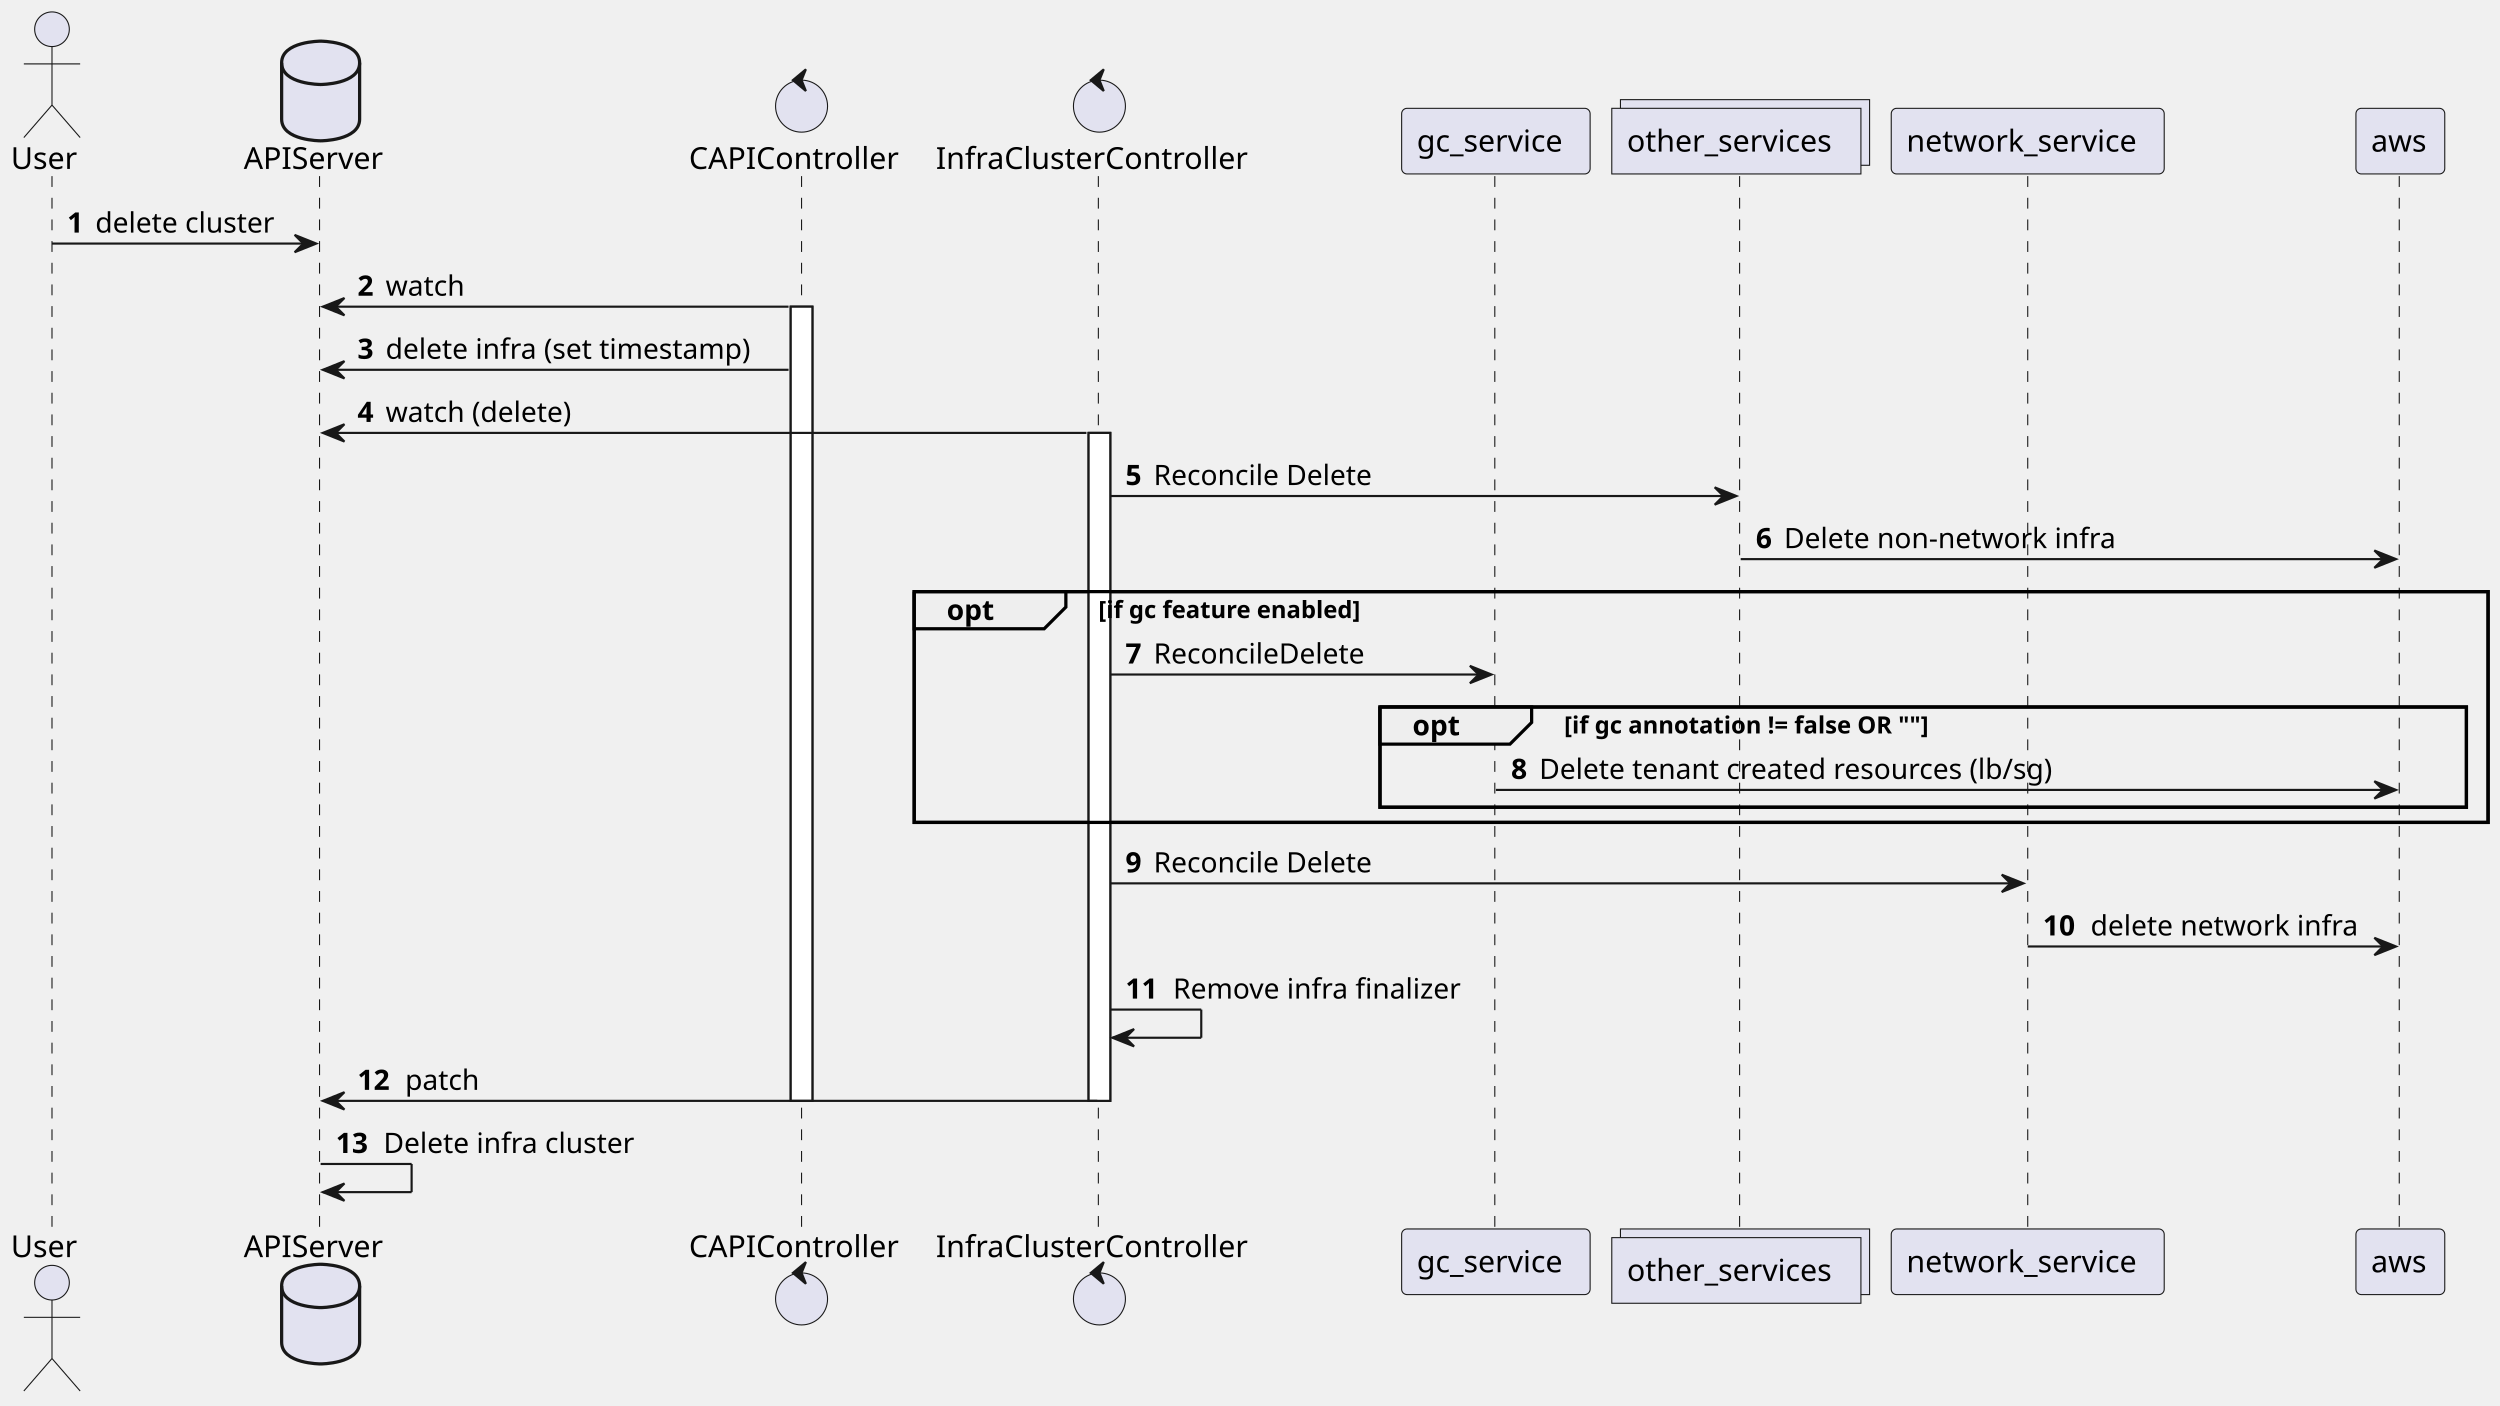
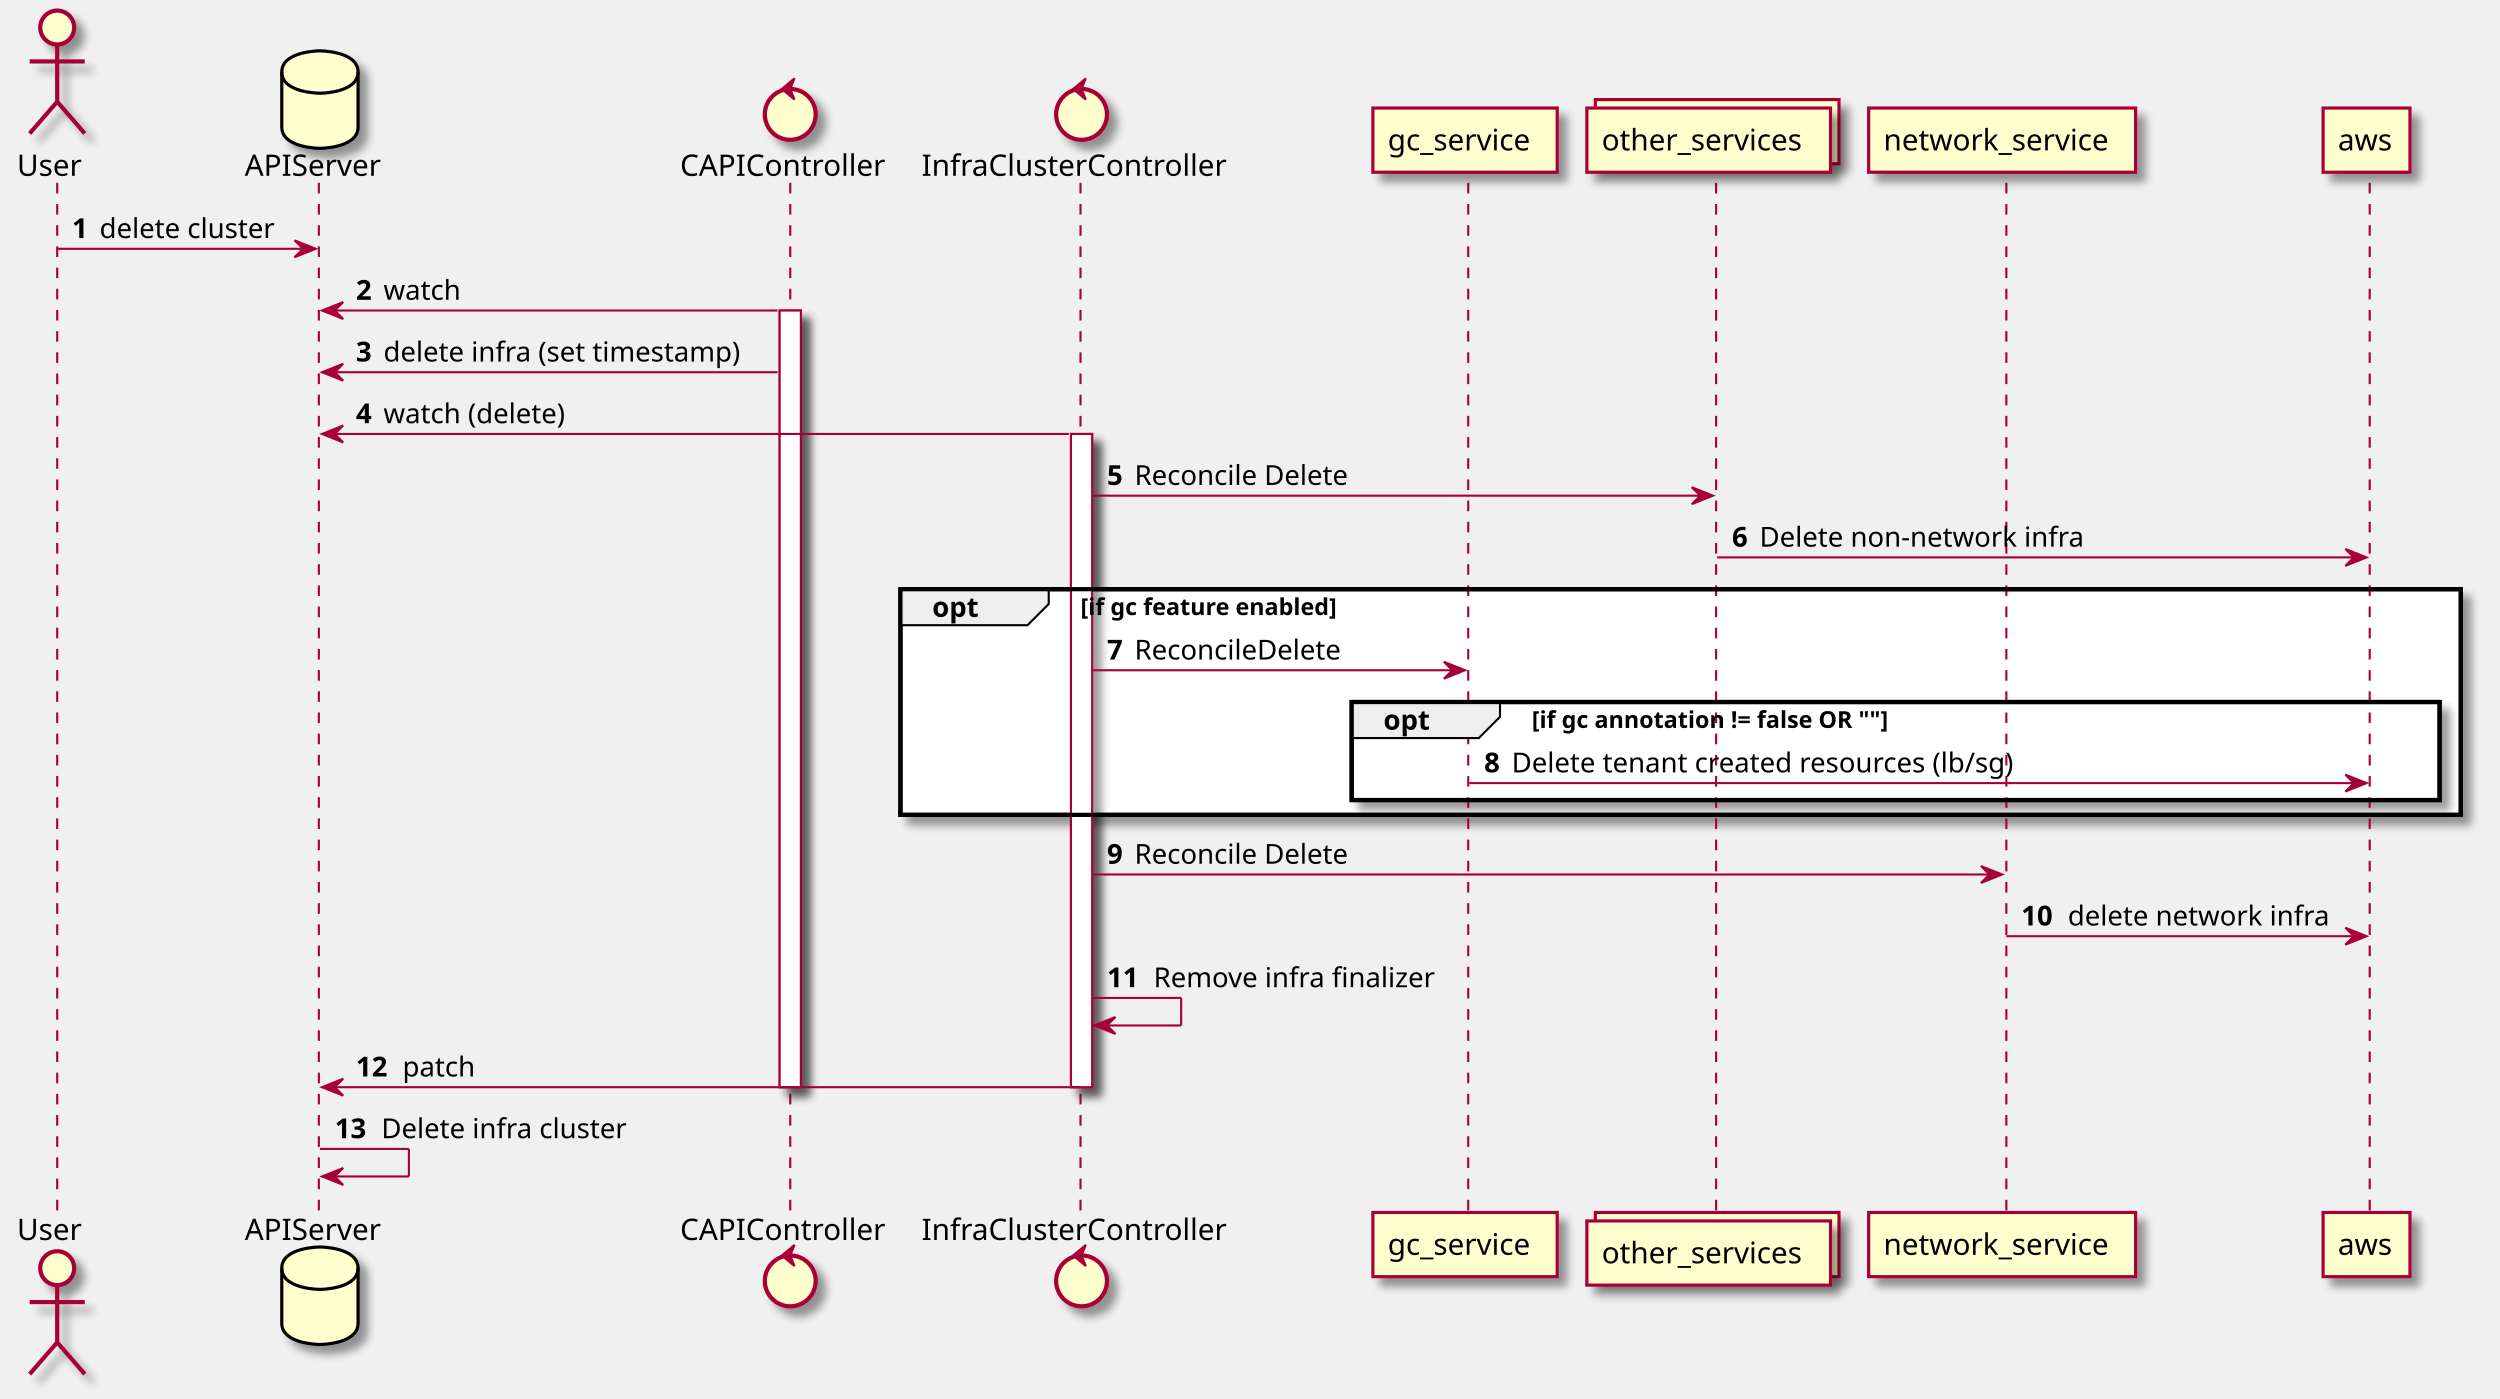
- <svg xmlns="http://www.w3.org/2000/svg" contentStyleType="text/css" height="649px" preserveAspectRatio="none" style="width:1154px;height:649px;background:#FFFFFF;" version="1.1" viewBox="0 0 1154 649" width="1154px" zoomAndPan="magnify">
-   <defs />
+ <svg xmlns="http://www.w3.org/2000/svg" contentScriptType="application/ecmascript" contentStyleType="text/css" height="660px" preserveAspectRatio="none" style="width:1180px;height:660px;" version="1.1" viewBox="0 0 1180 660" width="1180px" zoomAndPan="magnify">
+   <defs>
+     <filter height="300%" id="fox0xmxw5ju6s" width="300%" x="-1" y="-1">
+       <feGaussianBlur result="blurOut" stdDeviation="2.0" />
+       <feColorMatrix in="blurOut" result="blurOut2" type="matrix" values="0 0 0 0 0 0 0 0 0 0 0 0 0 0 0 0 0 0 .4 0" />
+       <feOffset dx="4.0" dy="4.0" in="blurOut2" result="blurOut3" />
+       <feBlend in="SourceGraphic" in2="blurOut3" mode="normal" />
+     </filter>
+   </defs>
  <g>
-     <rect fill="#FFFFFF" height="366.594" style="stroke:#181818;stroke-width:1.0;" width="10" x="365" y="141.562" />
-     <rect fill="#FFFFFF" height="308.328" style="stroke:#181818;stroke-width:1.0;" width="10" x="502.5" y="199.828" />
-     <rect height="106.531" style="stroke:#000000;stroke-width:1.5;fill:none;" width="726.5" x="422" y="273.094" />
-     <rect height="46.266" style="stroke:#000000;stroke-width:1.5;fill:none;" width="501.5" x="637" y="326.359" />
-     <line style="stroke:#181818;stroke-width:0.5;fill:none;stroke-dasharray:5.0,5.0;" x1="24" x2="24" y1="81.297" y2="568.289" />
-     <line style="stroke:#181818;stroke-width:0.5;fill:none;stroke-dasharray:5.0,5.0;" x1="147.5" x2="147.5" y1="81.297" y2="568.289" />
-     <line style="stroke:#181818;stroke-width:0.5;fill:none;stroke-dasharray:5.0,5.0;" x1="370" x2="370" y1="81.297" y2="568.289" />
-     <line style="stroke:#181818;stroke-width:0.5;fill:none;stroke-dasharray:5.0,5.0;" x1="507" x2="507" y1="81.297" y2="568.289" />
-     <line style="stroke:#181818;stroke-width:0.5;fill:none;stroke-dasharray:5.0,5.0;" x1="690" x2="690" y1="81.297" y2="568.289" />
-     <line style="stroke:#181818;stroke-width:0.5;fill:none;stroke-dasharray:5.0,5.0;" x1="803" x2="803" y1="81.297" y2="568.289" />
-     <line style="stroke:#181818;stroke-width:0.5;fill:none;stroke-dasharray:5.0,5.0;" x1="936" x2="936" y1="81.297" y2="568.289" />
-     <line style="stroke:#181818;stroke-width:0.5;fill:none;stroke-dasharray:5.0,5.0;" x1="1107.5" x2="1107.5" y1="81.297" y2="568.289" />
-     <text fill="#000000" font-family="sans-serif" font-size="14" lengthAdjust="spacing" textLength="32" x="5" y="77.995">User</text>
-     <ellipse cx="24" cy="13.5" fill="#E2E2F0" rx="8" ry="8" style="stroke:#181818;stroke-width:0.5;" />
-     <path d="M24,21.5 L24,48.5 M11,29.5 L37,29.5 M24,48.5 L11,63.5 M24,48.5 L37,63.5 " fill="none" style="stroke:#181818;stroke-width:0.5;" />
-     <text fill="#000000" font-family="sans-serif" font-size="14" lengthAdjust="spacing" textLength="32" x="5" y="580.284">User</text>
-     <ellipse cx="24" cy="592.086" fill="#E2E2F0" rx="8" ry="8" style="stroke:#181818;stroke-width:0.5;" />
-     <path d="M24,600.086 L24,627.086 M11,608.086 L37,608.086 M24,627.086 L11,642.086 M24,627.086 L37,642.086 " fill="none" style="stroke:#181818;stroke-width:0.5;" />
-     <text fill="#000000" font-family="sans-serif" font-size="14" lengthAdjust="spacing" textLength="65" x="112.5" y="77.995">APIServer</text>
-     <path d="M130,29 C130,19 148,19 148,19 C148,19 166,19 166,29 L166,55 C166,65 148,65 148,65 C148,65 130,65 130,55 L130,29 " fill="#E2E2F0" style="stroke:#181818;stroke-width:1.5;" />
-     <path d="M130,29 C130,39 148,39 148,39 C148,39 166,39 166,29 " fill="none" style="stroke:#181818;stroke-width:1.5;" />
-     <text fill="#000000" font-family="sans-serif" font-size="14" lengthAdjust="spacing" textLength="65" x="112.5" y="580.284">APIServer</text>
-     <path d="M130,593.586 C130,583.586 148,583.586 148,583.586 C148,583.586 166,583.586 166,593.586 L166,619.586 C166,629.586 148,629.586 148,629.586 C148,629.586 130,629.586 130,619.586 L130,593.586 " fill="#E2E2F0" style="stroke:#181818;stroke-width:1.5;" />
-     <path d="M130,593.586 C130,603.586 148,603.586 148,603.586 C148,603.586 166,603.586 166,593.586 " fill="none" style="stroke:#181818;stroke-width:1.5;" />
-     <text fill="#000000" font-family="sans-serif" font-size="14" lengthAdjust="spacing" textLength="98" x="318" y="77.995">CAPIController</text>
-     <ellipse cx="370" cy="49" fill="#E2E2F0" rx="12" ry="12" style="stroke:#181818;stroke-width:0.5;" />
-     <polygon fill="#181818" points="366,37,372,32,370,37,372,42,366,37" style="stroke:#181818;stroke-width:1.0;" />
-     <text fill="#000000" font-family="sans-serif" font-size="14" lengthAdjust="spacing" textLength="98" x="318" y="580.284">CAPIController</text>
-     <ellipse cx="370" cy="599.586" fill="#E2E2F0" rx="12" ry="12" style="stroke:#181818;stroke-width:0.5;" />
-     <polygon fill="#181818" points="366,587.586,372,582.586,370,587.586,372,592.586,366,587.586" style="stroke:#181818;stroke-width:1.0;" />
-     <text fill="#000000" font-family="sans-serif" font-size="14" lengthAdjust="spacing" textLength="145" x="432" y="77.995">InfraClusterController</text>
-     <ellipse cx="507.5" cy="49" fill="#E2E2F0" rx="12" ry="12" style="stroke:#181818;stroke-width:0.5;" />
-     <polygon fill="#181818" points="503.5,37,509.5,32,507.5,37,509.5,42,503.5,37" style="stroke:#181818;stroke-width:1.0;" />
-     <text fill="#000000" font-family="sans-serif" font-size="14" lengthAdjust="spacing" textLength="145" x="432" y="580.284">InfraClusterController</text>
-     <ellipse cx="507.5" cy="599.586" fill="#E2E2F0" rx="12" ry="12" style="stroke:#181818;stroke-width:0.5;" />
-     <polygon fill="#181818" points="503.5,587.586,509.5,582.586,507.5,587.586,509.5,592.586,503.5,587.586" style="stroke:#181818;stroke-width:1.0;" />
-     <rect fill="#E2E2F0" height="30.297" rx="2.5" ry="2.5" style="stroke:#181818;stroke-width:0.5;" width="87" x="647" y="50" />
-     <text fill="#000000" font-family="sans-serif" font-size="14" lengthAdjust="spacing" textLength="73" x="654" y="69.995">gc_service</text>
-     <rect fill="#E2E2F0" height="30.297" rx="2.5" ry="2.5" style="stroke:#181818;stroke-width:0.5;" width="87" x="647" y="567.289" />
-     <text fill="#000000" font-family="sans-serif" font-size="14" lengthAdjust="spacing" textLength="73" x="654" y="587.284">gc_service</text>
-     <rect fill="#E2E2F0" height="30.297" style="stroke:#181818;stroke-width:0.5;" width="115" x="748" y="46" />
-     <rect fill="#E2E2F0" height="30.297" style="stroke:#181818;stroke-width:0.5;" width="115" x="744" y="50" />
-     <text fill="#000000" font-family="sans-serif" font-size="14" lengthAdjust="spacing" textLength="101" x="751" y="69.995">other_services</text>
-     <rect fill="#E2E2F0" height="30.297" style="stroke:#181818;stroke-width:0.5;" width="115" x="748" y="567.289" />
-     <rect fill="#E2E2F0" height="30.297" style="stroke:#181818;stroke-width:0.5;" width="115" x="744" y="571.289" />
-     <text fill="#000000" font-family="sans-serif" font-size="14" lengthAdjust="spacing" textLength="101" x="751" y="591.284">other_services</text>
-     <rect fill="#E2E2F0" height="30.297" rx="2.5" ry="2.5" style="stroke:#181818;stroke-width:0.5;" width="126" x="873" y="50" />
-     <text fill="#000000" font-family="sans-serif" font-size="14" lengthAdjust="spacing" textLength="112" x="880" y="69.995">network_service</text>
-     <rect fill="#E2E2F0" height="30.297" rx="2.5" ry="2.5" style="stroke:#181818;stroke-width:0.5;" width="126" x="873" y="567.289" />
-     <text fill="#000000" font-family="sans-serif" font-size="14" lengthAdjust="spacing" textLength="112" x="880" y="587.284">network_service</text>
-     <rect fill="#E2E2F0" height="30.297" rx="2.5" ry="2.5" style="stroke:#181818;stroke-width:0.5;" width="41" x="1087.5" y="50" />
-     <text fill="#000000" font-family="sans-serif" font-size="14" lengthAdjust="spacing" textLength="27" x="1094.5" y="69.995">aws</text>
-     <rect fill="#E2E2F0" height="30.297" rx="2.5" ry="2.5" style="stroke:#181818;stroke-width:0.5;" width="41" x="1087.5" y="567.289" />
-     <text fill="#000000" font-family="sans-serif" font-size="14" lengthAdjust="spacing" textLength="27" x="1094.5" y="587.284">aws</text>
-     <rect fill="#FFFFFF" height="366.594" style="stroke:#181818;stroke-width:1.0;" width="10" x="365" y="141.562" />
-     <rect fill="#FFFFFF" height="308.328" style="stroke:#181818;stroke-width:1.0;" width="10" x="502.5" y="199.828" />
-     <polygon fill="#181818" points="136,108.43,146,112.43,136,116.43,140,112.43" style="stroke:#181818;stroke-width:1.0;" />
-     <line style="stroke:#181818;stroke-width:1.0;" x1="24" x2="142" y1="112.43" y2="112.43" />
-     <text fill="#000000" font-family="sans-serif" font-size="13" font-weight="bold" lengthAdjust="spacing" textLength="9" x="31" y="107.364">1</text>
-     <text fill="#000000" font-family="sans-serif" font-size="13" lengthAdjust="spacing" textLength="87" x="44" y="107.364">delete cluster</text>
-     <polygon fill="#181818" points="159,137.562,149,141.562,159,145.562,155,141.562" style="stroke:#181818;stroke-width:1.0;" />
-     <line style="stroke:#181818;stroke-width:1.0;" x1="153" x2="364" y1="141.562" y2="141.562" />
-     <text fill="#000000" font-family="sans-serif" font-size="13" font-weight="bold" lengthAdjust="spacing" textLength="9" x="165" y="136.497">2</text>
-     <text fill="#000000" font-family="sans-serif" font-size="13" lengthAdjust="spacing" textLength="37" x="178" y="136.497">watch</text>
-     <polygon fill="#181818" points="159,166.695,149,170.695,159,174.695,155,170.695" style="stroke:#181818;stroke-width:1.0;" />
-     <line style="stroke:#181818;stroke-width:1.0;" x1="153" x2="364" y1="170.695" y2="170.695" />
-     <text fill="#000000" font-family="sans-serif" font-size="13" font-weight="bold" lengthAdjust="spacing" textLength="9" x="165" y="165.629">3</text>
-     <text fill="#000000" font-family="sans-serif" font-size="13" lengthAdjust="spacing" textLength="180" x="178" y="165.629">delete infra (set timestamp)</text>
-     <polygon fill="#181818" points="159,195.828,149,199.828,159,203.828,155,199.828" style="stroke:#181818;stroke-width:1.0;" />
-     <line style="stroke:#181818;stroke-width:1.0;" x1="153" x2="501.5" y1="199.828" y2="199.828" />
-     <text fill="#000000" font-family="sans-serif" font-size="13" font-weight="bold" lengthAdjust="spacing" textLength="9" x="165" y="194.762">4</text>
-     <text fill="#000000" font-family="sans-serif" font-size="13" lengthAdjust="spacing" textLength="91" x="178" y="194.762">watch (delete)</text>
-     <polygon fill="#181818" points="791.5,224.961,801.5,228.961,791.5,232.961,795.5,228.961" style="stroke:#181818;stroke-width:1.0;" />
-     <line style="stroke:#181818;stroke-width:1.0;" x1="512.5" x2="797.5" y1="228.961" y2="228.961" />
-     <text fill="#000000" font-family="sans-serif" font-size="13" font-weight="bold" lengthAdjust="spacing" textLength="9" x="519.5" y="223.895">5</text>
-     <text fill="#000000" font-family="sans-serif" font-size="13" lengthAdjust="spacing" textLength="106" x="532.5" y="223.895">Reconcile Delete</text>
-     <polygon fill="#181818" points="1096,254.094,1106,258.094,1096,262.094,1100,258.094" style="stroke:#181818;stroke-width:1.0;" />
-     <line style="stroke:#181818;stroke-width:1.0;" x1="803.5" x2="1102" y1="258.094" y2="258.094" />
-     <text fill="#000000" font-family="sans-serif" font-size="13" font-weight="bold" lengthAdjust="spacing" textLength="9" x="810.5" y="253.028">6</text>
-     <text fill="#000000" font-family="sans-serif" font-size="13" lengthAdjust="spacing" textLength="157" x="823.5" y="253.028">Delete non-network infra</text>
-     <path d="M422,273.094 L492,273.094 L492,280.227 L482,290.227 L422,290.227 L422,273.094 " fill="#EEEEEE" style="stroke:#000000;stroke-width:1.5;" />
-     <rect fill="none" height="106.531" style="stroke:#000000;stroke-width:1.5;" width="726.5" x="422" y="273.094" />
-     <text fill="#000000" font-family="sans-serif" font-size="13" font-weight="bold" lengthAdjust="spacing" textLength="25" x="437" y="286.161">opt</text>
-     <text fill="#000000" font-family="sans-serif" font-size="11" font-weight="bold" lengthAdjust="spacing" textLength="145" x="507" y="285.304">[if gc feature enabled]</text>
-     <polygon fill="#181818" points="678.5,307.359,688.5,311.359,678.5,315.359,682.5,311.359" style="stroke:#181818;stroke-width:1.0;" />
-     <line style="stroke:#181818;stroke-width:1.0;" x1="512.5" x2="684.5" y1="311.359" y2="311.359" />
-     <text fill="#000000" font-family="sans-serif" font-size="13" font-weight="bold" lengthAdjust="spacing" textLength="9" x="519.5" y="306.293">7</text>
-     <text fill="#000000" font-family="sans-serif" font-size="13" lengthAdjust="spacing" textLength="102" x="532.5" y="306.293">ReconcileDelete</text>
-     <path d="M637,326.359 L707,326.359 L707,333.492 L697,343.492 L637,343.492 L637,326.359 " fill="#EEEEEE" style="stroke:#000000;stroke-width:1.5;" />
-     <rect fill="none" height="46.266" style="stroke:#000000;stroke-width:1.5;" width="501.5" x="637" y="326.359" />
-     <text fill="#000000" font-family="sans-serif" font-size="13" font-weight="bold" lengthAdjust="spacing" textLength="25" x="652" y="339.426">opt</text>
-     <text fill="#000000" font-family="sans-serif" font-size="11" font-weight="bold" lengthAdjust="spacing" textLength="204" x="722" y="338.57">[if gc annotation != false OR ""]</text>
-     <polygon fill="#181818" points="1096,360.625,1106,364.625,1096,368.625,1100,364.625" style="stroke:#181818;stroke-width:1.0;" />
-     <line style="stroke:#181818;stroke-width:1.0;" x1="690.5" x2="1102" y1="364.625" y2="364.625" />
-     <text fill="#000000" font-family="sans-serif" font-size="13" font-weight="bold" lengthAdjust="spacing" textLength="9" x="697.5" y="359.559">8</text>
-     <text fill="#000000" font-family="sans-serif" font-size="13" lengthAdjust="spacing" textLength="252" x="710.5" y="359.559">Delete tenant created resources (lb/sg)</text>
-     <polygon fill="#181818" points="924,403.758,934,407.758,924,411.758,928,407.758" style="stroke:#181818;stroke-width:1.0;" />
-     <line style="stroke:#181818;stroke-width:1.0;" x1="512.5" x2="930" y1="407.758" y2="407.758" />
-     <text fill="#000000" font-family="sans-serif" font-size="13" font-weight="bold" lengthAdjust="spacing" textLength="9" x="519.5" y="402.692">9</text>
-     <text fill="#000000" font-family="sans-serif" font-size="13" lengthAdjust="spacing" textLength="106" x="532.5" y="402.692">Reconcile Delete</text>
-     <polygon fill="#181818" points="1096,432.891,1106,436.891,1096,440.891,1100,436.891" style="stroke:#181818;stroke-width:1.0;" />
-     <line style="stroke:#181818;stroke-width:1.0;" x1="936" x2="1102" y1="436.891" y2="436.891" />
-     <text fill="#000000" font-family="sans-serif" font-size="13" font-weight="bold" lengthAdjust="spacing" textLength="18" x="943" y="431.825">10</text>
-     <text fill="#000000" font-family="sans-serif" font-size="13" lengthAdjust="spacing" textLength="126" x="965" y="431.825">delete network infra</text>
-     <line style="stroke:#181818;stroke-width:1.0;" x1="512.5" x2="554.5" y1="466.023" y2="466.023" />
-     <line style="stroke:#181818;stroke-width:1.0;" x1="554.5" x2="554.5" y1="466.023" y2="479.023" />
-     <line style="stroke:#181818;stroke-width:1.0;" x1="513.5" x2="554.5" y1="479.023" y2="479.023" />
-     <polygon fill="#181818" points="523.5,475.023,513.5,479.023,523.5,483.023,519.5,479.023" style="stroke:#181818;stroke-width:1.0;" />
-     <text fill="#000000" font-family="sans-serif" font-size="13" font-weight="bold" lengthAdjust="spacing" textLength="18" x="519.5" y="460.957">11</text>
-     <text fill="#000000" font-family="sans-serif" font-size="13" lengthAdjust="spacing" textLength="137" x="541.5" y="460.957">Remove infra finalizer</text>
-     <polygon fill="#181818" points="159,504.156,149,508.156,159,512.156,155,508.156" style="stroke:#181818;stroke-width:1.0;" />
-     <line style="stroke:#181818;stroke-width:1.0;" x1="153" x2="506.5" y1="508.156" y2="508.156" />
-     <text fill="#000000" font-family="sans-serif" font-size="13" font-weight="bold" lengthAdjust="spacing" textLength="18" x="165" y="503.09">12</text>
-     <text fill="#000000" font-family="sans-serif" font-size="13" lengthAdjust="spacing" textLength="36" x="187" y="503.09">patch</text>
-     <line style="stroke:#181818;stroke-width:1.0;" x1="148" x2="190" y1="537.289" y2="537.289" />
-     <line style="stroke:#181818;stroke-width:1.0;" x1="190" x2="190" y1="537.289" y2="550.289" />
-     <line style="stroke:#181818;stroke-width:1.0;" x1="149" x2="190" y1="550.289" y2="550.289" />
-     <polygon fill="#181818" points="159,546.289,149,550.289,159,554.289,155,550.289" style="stroke:#181818;stroke-width:1.0;" />
-     <text fill="#000000" font-family="sans-serif" font-size="13" font-weight="bold" lengthAdjust="spacing" textLength="18" x="155" y="532.223">13</text>
-     <text fill="#000000" font-family="sans-serif" font-size="13" lengthAdjust="spacing" textLength="121" x="177" y="532.223">Delete infra cluster</text>
+     <rect fill="#FFFFFF" filter="url(#fox0xmxw5ju6s)" height="366.594" style="stroke: #A80036; stroke-width: 1.0;" width="10" x="368" y="146.562" />
+     <rect fill="#FFFFFF" filter="url(#fox0xmxw5ju6s)" height="308.328" style="stroke: #A80036; stroke-width: 1.0;" width="10" x="505.5" y="204.828" />
+     <rect fill="#FFFFFF" filter="url(#fox0xmxw5ju6s)" height="106.531" style="stroke: #000000; stroke-width: 2.0;" width="736.5" x="425" y="278.094" />
+     <rect fill="#FFFFFF" filter="url(#fox0xmxw5ju6s)" height="46.266" style="stroke: #000000; stroke-width: 2.0;" width="513.5" x="638" y="331.359" />
+     <line style="stroke: #A80036; stroke-width: 1.0; stroke-dasharray: 5.0,5.0;" x1="27" x2="27" y1="86.297" y2="573.289" />
+     <line style="stroke: #A80036; stroke-width: 1.0; stroke-dasharray: 5.0,5.0;" x1="150.5" x2="150.5" y1="86.297" y2="573.289" />
+     <line style="stroke: #A80036; stroke-width: 1.0; stroke-dasharray: 5.0,5.0;" x1="373" x2="373" y1="86.297" y2="573.289" />
+     <line style="stroke: #A80036; stroke-width: 1.0; stroke-dasharray: 5.0,5.0;" x1="510" x2="510" y1="86.297" y2="573.289" />
+     <line style="stroke: #A80036; stroke-width: 1.0; stroke-dasharray: 5.0,5.0;" x1="693" x2="693" y1="86.297" y2="573.289" />
+     <line style="stroke: #A80036; stroke-width: 1.0; stroke-dasharray: 5.0,5.0;" x1="810" x2="810" y1="86.297" y2="573.289" />
+     <line style="stroke: #A80036; stroke-width: 1.0; stroke-dasharray: 5.0,5.0;" x1="947" x2="947" y1="86.297" y2="573.289" />
+     <line style="stroke: #A80036; stroke-width: 1.0; stroke-dasharray: 5.0,5.0;" x1="1118.5" x2="1118.5" y1="86.297" y2="573.289" />
+     <text fill="#000000" font-family="sans-serif" font-size="14" lengthAdjust="spacingAndGlyphs" textLength="32" x="8" y="82.995">User</text>
+     <ellipse cx="27" cy="13" fill="#FEFECE" filter="url(#fox0xmxw5ju6s)" rx="8" ry="8" style="stroke: #A80036; stroke-width: 2.0;" />
+     <path d="M27,21 L27,48 M14,29 L40,29 M27,48 L14,63 M27,48 L40,63 " fill="none" filter="url(#fox0xmxw5ju6s)" style="stroke: #A80036; stroke-width: 2.0;" />
+     <text fill="#000000" font-family="sans-serif" font-size="14" lengthAdjust="spacingAndGlyphs" textLength="32" x="8" y="585.284">User</text>
+     <ellipse cx="27" cy="598.586" fill="#FEFECE" filter="url(#fox0xmxw5ju6s)" rx="8" ry="8" style="stroke: #A80036; stroke-width: 2.0;" />
+     <path d="M27,606.586 L27,633.586 M14,614.586 L40,614.586 M27,633.586 L14,648.586 M27,633.586 L40,648.586 " fill="none" filter="url(#fox0xmxw5ju6s)" style="stroke: #A80036; stroke-width: 2.0;" />
+     <text fill="#000000" font-family="sans-serif" font-size="14" lengthAdjust="spacingAndGlyphs" textLength="65" x="115.5" y="82.995">APIServer</text>
+     <path d="M133,34 C133,24 151,24 151,24 C151,24 169,24 169,34 L169,60 C169,70 151,70 151,70 C151,70 133,70 133,60 L133,34 " fill="#FEFECE" filter="url(#fox0xmxw5ju6s)" style="stroke: #000000; stroke-width: 1.5;" />
+     <path d="M133,34 C133,44 151,44 151,44 C151,44 169,44 169,34 " fill="none" style="stroke: #000000; stroke-width: 1.5;" />
+     <text fill="#000000" font-family="sans-serif" font-size="14" lengthAdjust="spacingAndGlyphs" textLength="65" x="115.5" y="585.284">APIServer</text>
+     <path d="M133,598.586 C133,588.586 151,588.586 151,588.586 C151,588.586 169,588.586 169,598.586 L169,624.586 C169,634.586 151,634.586 151,634.586 C151,634.586 133,634.586 133,624.586 L133,598.586 " fill="#FEFECE" filter="url(#fox0xmxw5ju6s)" style="stroke: #000000; stroke-width: 1.5;" />
+     <path d="M133,598.586 C133,608.586 151,608.586 151,608.586 C151,608.586 169,608.586 169,598.586 " fill="none" style="stroke: #000000; stroke-width: 1.5;" />
+     <text fill="#000000" font-family="sans-serif" font-size="14" lengthAdjust="spacingAndGlyphs" textLength="98" x="321" y="82.995">CAPIController</text>
+     <ellipse cx="373" cy="54" fill="#FEFECE" filter="url(#fox0xmxw5ju6s)" rx="12" ry="12" style="stroke: #A80036; stroke-width: 2.0;" />
+     <polygon fill="#A80036" points="369,42,375,37,373,42,375,47,369,42" style="stroke: #A80036; stroke-width: 1.0;" />
+     <text fill="#000000" font-family="sans-serif" font-size="14" lengthAdjust="spacingAndGlyphs" textLength="98" x="321" y="585.284">CAPIController</text>
+     <ellipse cx="373" cy="604.586" fill="#FEFECE" filter="url(#fox0xmxw5ju6s)" rx="12" ry="12" style="stroke: #A80036; stroke-width: 2.0;" />
+     <polygon fill="#A80036" points="369,592.586,375,587.586,373,592.586,375,597.586,369,592.586" style="stroke: #A80036; stroke-width: 1.0;" />
+     <text fill="#000000" font-family="sans-serif" font-size="14" lengthAdjust="spacingAndGlyphs" textLength="145" x="435" y="82.995">InfraClusterController</text>
+     <ellipse cx="510.5" cy="54" fill="#FEFECE" filter="url(#fox0xmxw5ju6s)" rx="12" ry="12" style="stroke: #A80036; stroke-width: 2.0;" />
+     <polygon fill="#A80036" points="506.5,42,512.5,37,510.5,42,512.5,47,506.5,42" style="stroke: #A80036; stroke-width: 1.0;" />
+     <text fill="#000000" font-family="sans-serif" font-size="14" lengthAdjust="spacingAndGlyphs" textLength="145" x="435" y="585.284">InfraClusterController</text>
+     <ellipse cx="510.5" cy="604.586" fill="#FEFECE" filter="url(#fox0xmxw5ju6s)" rx="12" ry="12" style="stroke: #A80036; stroke-width: 2.0;" />
+     <polygon fill="#A80036" points="506.5,592.586,512.5,587.586,510.5,592.586,512.5,597.586,506.5,592.586" style="stroke: #A80036; stroke-width: 1.0;" />
+     <rect fill="#FEFECE" filter="url(#fox0xmxw5ju6s)" height="30.297" style="stroke: #A80036; stroke-width: 1.5;" width="87" x="648" y="51" />
+     <text fill="#000000" font-family="sans-serif" font-size="14" lengthAdjust="spacingAndGlyphs" textLength="73" x="655" y="70.995">gc_service</text>
+     <rect fill="#FEFECE" filter="url(#fox0xmxw5ju6s)" height="30.297" style="stroke: #A80036; stroke-width: 1.5;" width="87" x="648" y="572.289" />
+     <text fill="#000000" font-family="sans-serif" font-size="14" lengthAdjust="spacingAndGlyphs" textLength="73" x="655" y="592.284">gc_service</text>
+     <rect fill="#FEFECE" filter="url(#fox0xmxw5ju6s)" height="30.297" style="stroke: #A80036; stroke-width: 1.5;" width="115" x="753" y="47" />
+     <rect fill="#FEFECE" filter="url(#fox0xmxw5ju6s)" height="30.297" style="stroke: #A80036; stroke-width: 1.5;" width="115" x="749" y="51" />
+     <text fill="#000000" font-family="sans-serif" font-size="14" lengthAdjust="spacingAndGlyphs" textLength="101" x="756" y="70.995">other_services</text>
+     <rect fill="#FEFECE" filter="url(#fox0xmxw5ju6s)" height="30.297" style="stroke: #A80036; stroke-width: 1.5;" width="115" x="753" y="572.289" />
+     <rect fill="#FEFECE" filter="url(#fox0xmxw5ju6s)" height="30.297" style="stroke: #A80036; stroke-width: 1.5;" width="115" x="749" y="576.289" />
+     <text fill="#000000" font-family="sans-serif" font-size="14" lengthAdjust="spacingAndGlyphs" textLength="101" x="756" y="596.284">other_services</text>
+     <rect fill="#FEFECE" filter="url(#fox0xmxw5ju6s)" height="30.297" style="stroke: #A80036; stroke-width: 1.5;" width="126" x="882" y="51" />
+     <text fill="#000000" font-family="sans-serif" font-size="14" lengthAdjust="spacingAndGlyphs" textLength="112" x="889" y="70.995">network_service</text>
+     <rect fill="#FEFECE" filter="url(#fox0xmxw5ju6s)" height="30.297" style="stroke: #A80036; stroke-width: 1.5;" width="126" x="882" y="572.289" />
+     <text fill="#000000" font-family="sans-serif" font-size="14" lengthAdjust="spacingAndGlyphs" textLength="112" x="889" y="592.284">network_service</text>
+     <rect fill="#FEFECE" filter="url(#fox0xmxw5ju6s)" height="30.297" style="stroke: #A80036; stroke-width: 1.5;" width="41" x="1096.5" y="51" />
+     <text fill="#000000" font-family="sans-serif" font-size="14" lengthAdjust="spacingAndGlyphs" textLength="27" x="1103.5" y="70.995">aws</text>
+     <rect fill="#FEFECE" filter="url(#fox0xmxw5ju6s)" height="30.297" style="stroke: #A80036; stroke-width: 1.5;" width="41" x="1096.5" y="572.289" />
+     <text fill="#000000" font-family="sans-serif" font-size="14" lengthAdjust="spacingAndGlyphs" textLength="27" x="1103.5" y="592.284">aws</text>
+     <rect fill="#FFFFFF" filter="url(#fox0xmxw5ju6s)" height="366.594" style="stroke: #A80036; stroke-width: 1.0;" width="10" x="368" y="146.562" />
+     <rect fill="#FFFFFF" filter="url(#fox0xmxw5ju6s)" height="308.328" style="stroke: #A80036; stroke-width: 1.0;" width="10" x="505.5" y="204.828" />
+     <polygon fill="#A80036" points="139,113.43,149,117.43,139,121.43,143,117.43" style="stroke: #A80036; stroke-width: 1.0;" />
+     <line style="stroke: #A80036; stroke-width: 1.0;" x1="27" x2="145" y1="117.43" y2="117.43" />
+     <text fill="#000000" font-family="sans-serif" font-size="13" font-weight="bold" lengthAdjust="spacingAndGlyphs" textLength="9" x="34" y="112.364">1</text>
+     <text fill="#000000" font-family="sans-serif" font-size="13" lengthAdjust="spacingAndGlyphs" textLength="87" x="47" y="112.364">delete cluster</text>
+     <polygon fill="#A80036" points="162,142.562,152,146.562,162,150.562,158,146.562" style="stroke: #A80036; stroke-width: 1.0;" />
+     <line style="stroke: #A80036; stroke-width: 1.0;" x1="156" x2="367" y1="146.562" y2="146.562" />
+     <text fill="#000000" font-family="sans-serif" font-size="13" font-weight="bold" lengthAdjust="spacingAndGlyphs" textLength="9" x="168" y="141.497">2</text>
+     <text fill="#000000" font-family="sans-serif" font-size="13" lengthAdjust="spacingAndGlyphs" textLength="37" x="181" y="141.497">watch</text>
+     <polygon fill="#A80036" points="162,171.695,152,175.695,162,179.695,158,175.695" style="stroke: #A80036; stroke-width: 1.0;" />
+     <line style="stroke: #A80036; stroke-width: 1.0;" x1="156" x2="367" y1="175.695" y2="175.695" />
+     <text fill="#000000" font-family="sans-serif" font-size="13" font-weight="bold" lengthAdjust="spacingAndGlyphs" textLength="9" x="168" y="170.629">3</text>
+     <text fill="#000000" font-family="sans-serif" font-size="13" lengthAdjust="spacingAndGlyphs" textLength="180" x="181" y="170.629">delete infra (set timestamp)</text>
+     <polygon fill="#A80036" points="162,200.828,152,204.828,162,208.828,158,204.828" style="stroke: #A80036; stroke-width: 1.0;" />
+     <line style="stroke: #A80036; stroke-width: 1.0;" x1="156" x2="504.5" y1="204.828" y2="204.828" />
+     <text fill="#000000" font-family="sans-serif" font-size="13" font-weight="bold" lengthAdjust="spacingAndGlyphs" textLength="9" x="168" y="199.762">4</text>
+     <text fill="#000000" font-family="sans-serif" font-size="13" lengthAdjust="spacingAndGlyphs" textLength="91" x="181" y="199.762">watch (delete)</text>
+     <polygon fill="#A80036" points="798.5,229.961,808.5,233.961,798.5,237.961,802.5,233.961" style="stroke: #A80036; stroke-width: 1.0;" />
+     <line style="stroke: #A80036; stroke-width: 1.0;" x1="515.5" x2="804.5" y1="233.961" y2="233.961" />
+     <text fill="#000000" font-family="sans-serif" font-size="13" font-weight="bold" lengthAdjust="spacingAndGlyphs" textLength="9" x="522.5" y="228.895">5</text>
+     <text fill="#000000" font-family="sans-serif" font-size="13" lengthAdjust="spacingAndGlyphs" textLength="106" x="535.5" y="228.895">Reconcile Delete</text>
+     <polygon fill="#A80036" points="1107,259.094,1117,263.094,1107,267.094,1111,263.094" style="stroke: #A80036; stroke-width: 1.0;" />
+     <line style="stroke: #A80036; stroke-width: 1.0;" x1="810.5" x2="1113" y1="263.094" y2="263.094" />
+     <text fill="#000000" font-family="sans-serif" font-size="13" font-weight="bold" lengthAdjust="spacingAndGlyphs" textLength="9" x="817.5" y="258.028">6</text>
+     <text fill="#000000" font-family="sans-serif" font-size="13" lengthAdjust="spacingAndGlyphs" textLength="157" x="830.5" y="258.028">Delete non-network infra</text>
+     <path d="M425,278.094 L495,278.094 L495,285.094 L485,295.094 L425,295.094 L425,278.094 " fill="#EEEEEE" style="stroke: #000000; stroke-width: 1.0;" />
+     <rect fill="none" height="106.531" style="stroke: #000000; stroke-width: 2.0;" width="736.5" x="425" y="278.094" />
+     <text fill="#000000" font-family="sans-serif" font-size="13" font-weight="bold" lengthAdjust="spacingAndGlyphs" textLength="25" x="440" y="291.161">opt</text>
+     <text fill="#000000" font-family="sans-serif" font-size="11" font-weight="bold" lengthAdjust="spacingAndGlyphs" textLength="145" x="510" y="290.304">[if gc feature enabled]</text>
+     <polygon fill="#A80036" points="681.5,312.359,691.5,316.359,681.5,320.359,685.5,316.359" style="stroke: #A80036; stroke-width: 1.0;" />
+     <line style="stroke: #A80036; stroke-width: 1.0;" x1="515.5" x2="687.5" y1="316.359" y2="316.359" />
+     <text fill="#000000" font-family="sans-serif" font-size="13" font-weight="bold" lengthAdjust="spacingAndGlyphs" textLength="9" x="522.5" y="311.293">7</text>
+     <text fill="#000000" font-family="sans-serif" font-size="13" lengthAdjust="spacingAndGlyphs" textLength="102" x="535.5" y="311.293">ReconcileDelete</text>
+     <path d="M638,331.359 L708,331.359 L708,338.359 L698,348.359 L638,348.359 L638,331.359 " fill="#EEEEEE" style="stroke: #000000; stroke-width: 1.0;" />
+     <rect fill="none" height="46.266" style="stroke: #000000; stroke-width: 2.0;" width="513.5" x="638" y="331.359" />
+     <text fill="#000000" font-family="sans-serif" font-size="13" font-weight="bold" lengthAdjust="spacingAndGlyphs" textLength="25" x="653" y="344.426">opt</text>
+     <text fill="#000000" font-family="sans-serif" font-size="11" font-weight="bold" lengthAdjust="spacingAndGlyphs" textLength="204" x="723" y="343.57">[if gc annotation != false OR ""]</text>
+     <polygon fill="#A80036" points="1107,365.625,1117,369.625,1107,373.625,1111,369.625" style="stroke: #A80036; stroke-width: 1.0;" />
+     <line style="stroke: #A80036; stroke-width: 1.0;" x1="693.5" x2="1113" y1="369.625" y2="369.625" />
+     <text fill="#000000" font-family="sans-serif" font-size="13" font-weight="bold" lengthAdjust="spacingAndGlyphs" textLength="9" x="700.5" y="364.559">8</text>
+     <text fill="#000000" font-family="sans-serif" font-size="13" lengthAdjust="spacingAndGlyphs" textLength="252" x="713.5" y="364.559">Delete tenant created resources (lb/sg)</text>
+     <polygon fill="#A80036" points="935,408.758,945,412.758,935,416.758,939,412.758" style="stroke: #A80036; stroke-width: 1.0;" />
+     <line style="stroke: #A80036; stroke-width: 1.0;" x1="515.5" x2="941" y1="412.758" y2="412.758" />
+     <text fill="#000000" font-family="sans-serif" font-size="13" font-weight="bold" lengthAdjust="spacingAndGlyphs" textLength="9" x="522.5" y="407.692">9</text>
+     <text fill="#000000" font-family="sans-serif" font-size="13" lengthAdjust="spacingAndGlyphs" textLength="106" x="535.5" y="407.692">Reconcile Delete</text>
+     <polygon fill="#A80036" points="1107,437.891,1117,441.891,1107,445.891,1111,441.891" style="stroke: #A80036; stroke-width: 1.0;" />
+     <line style="stroke: #A80036; stroke-width: 1.0;" x1="947" x2="1113" y1="441.891" y2="441.891" />
+     <text fill="#000000" font-family="sans-serif" font-size="13" font-weight="bold" lengthAdjust="spacingAndGlyphs" textLength="18" x="954" y="436.825">10</text>
+     <text fill="#000000" font-family="sans-serif" font-size="13" lengthAdjust="spacingAndGlyphs" textLength="126" x="976" y="436.825">delete network infra</text>
+     <line style="stroke: #A80036; stroke-width: 1.0;" x1="515.5" x2="557.5" y1="471.023" y2="471.023" />
+     <line style="stroke: #A80036; stroke-width: 1.0;" x1="557.5" x2="557.5" y1="471.023" y2="484.023" />
+     <line style="stroke: #A80036; stroke-width: 1.0;" x1="516.5" x2="557.5" y1="484.023" y2="484.023" />
+     <polygon fill="#A80036" points="526.5,480.023,516.5,484.023,526.5,488.023,522.5,484.023" style="stroke: #A80036; stroke-width: 1.0;" />
+     <text fill="#000000" font-family="sans-serif" font-size="13" font-weight="bold" lengthAdjust="spacingAndGlyphs" textLength="18" x="522.5" y="465.957">11</text>
+     <text fill="#000000" font-family="sans-serif" font-size="13" lengthAdjust="spacingAndGlyphs" textLength="137" x="544.5" y="465.957">Remove infra finalizer</text>
+     <polygon fill="#A80036" points="162,509.156,152,513.156,162,517.156,158,513.156" style="stroke: #A80036; stroke-width: 1.0;" />
+     <line style="stroke: #A80036; stroke-width: 1.0;" x1="156" x2="509.5" y1="513.156" y2="513.156" />
+     <text fill="#000000" font-family="sans-serif" font-size="13" font-weight="bold" lengthAdjust="spacingAndGlyphs" textLength="18" x="168" y="508.09">12</text>
+     <text fill="#000000" font-family="sans-serif" font-size="13" lengthAdjust="spacingAndGlyphs" textLength="36" x="190" y="508.09">patch</text>
+     <line style="stroke: #A80036; stroke-width: 1.0;" x1="151" x2="193" y1="542.289" y2="542.289" />
+     <line style="stroke: #A80036; stroke-width: 1.0;" x1="193" x2="193" y1="542.289" y2="555.289" />
+     <line style="stroke: #A80036; stroke-width: 1.0;" x1="152" x2="193" y1="555.289" y2="555.289" />
+     <polygon fill="#A80036" points="162,551.289,152,555.289,162,559.289,158,555.289" style="stroke: #A80036; stroke-width: 1.0;" />
+     <text fill="#000000" font-family="sans-serif" font-size="13" font-weight="bold" lengthAdjust="spacingAndGlyphs" textLength="18" x="158" y="537.223">13</text>
+     <text fill="#000000" font-family="sans-serif" font-size="13" lengthAdjust="spacingAndGlyphs" textLength="121" x="180" y="537.223">Delete infra cluster</text>
  </g>
</svg>
